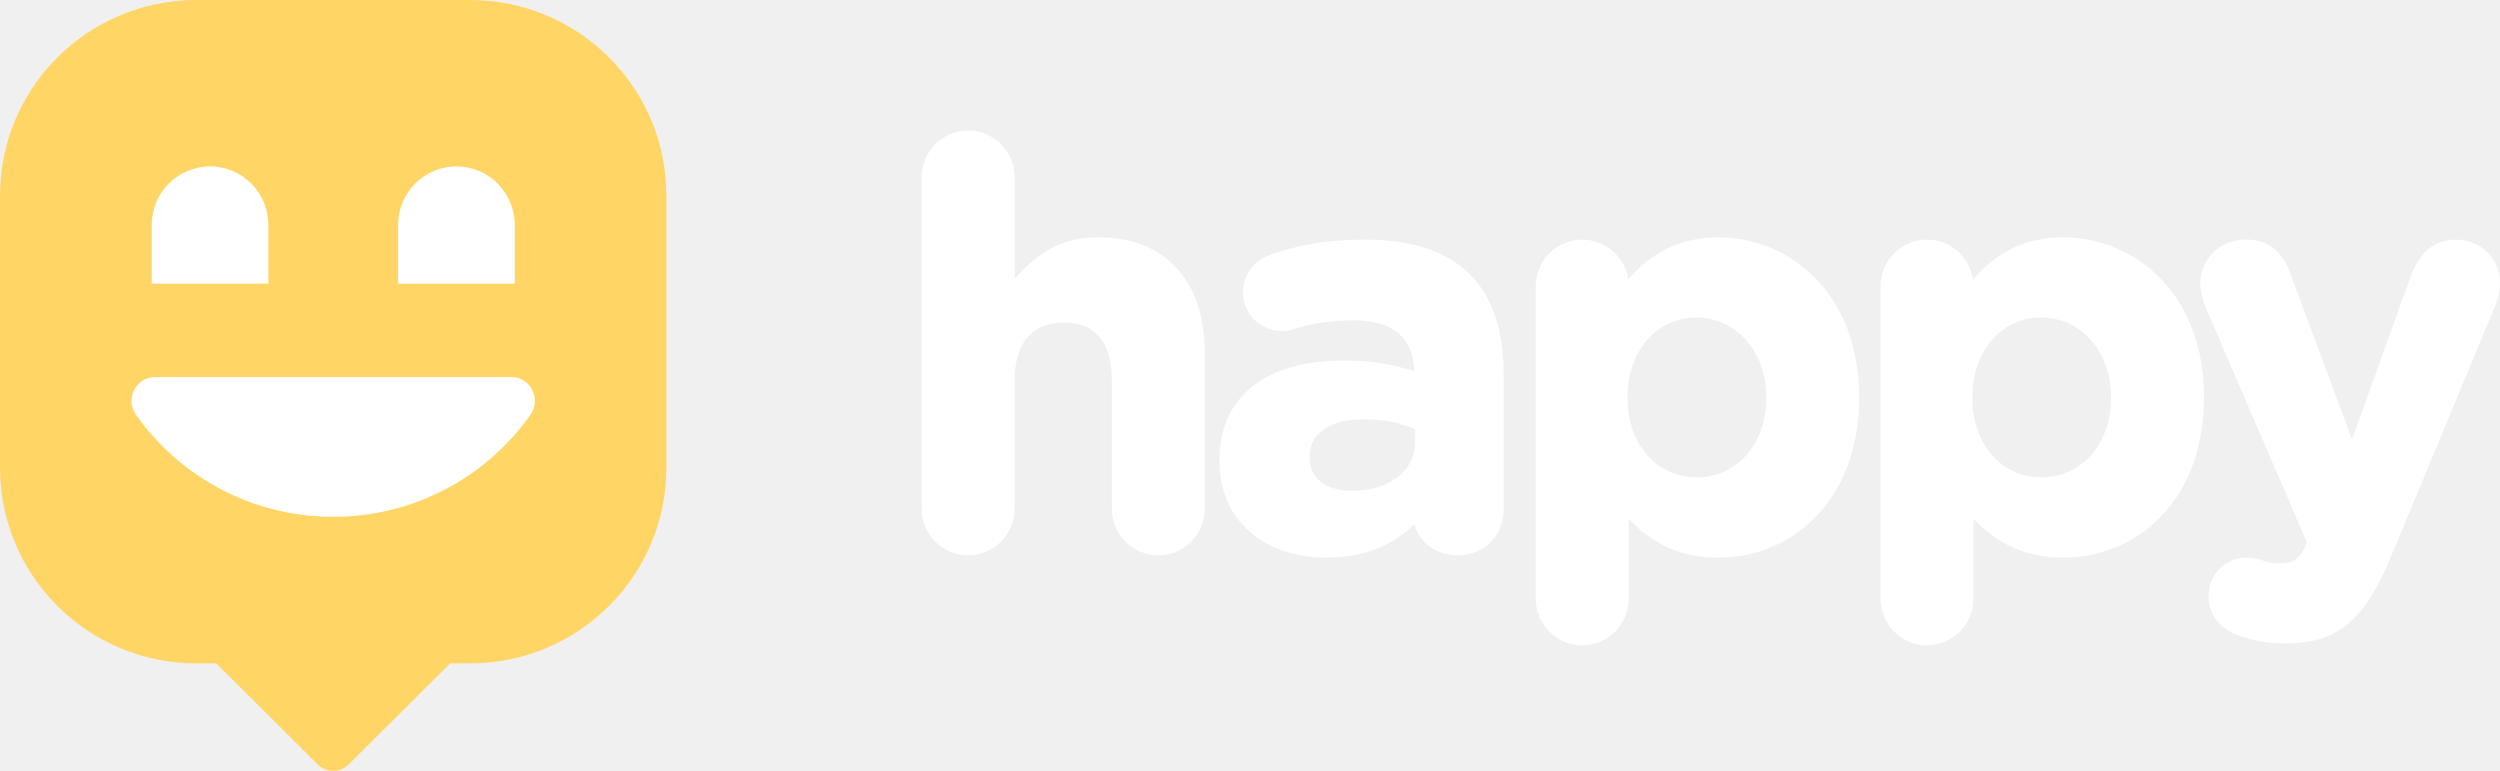
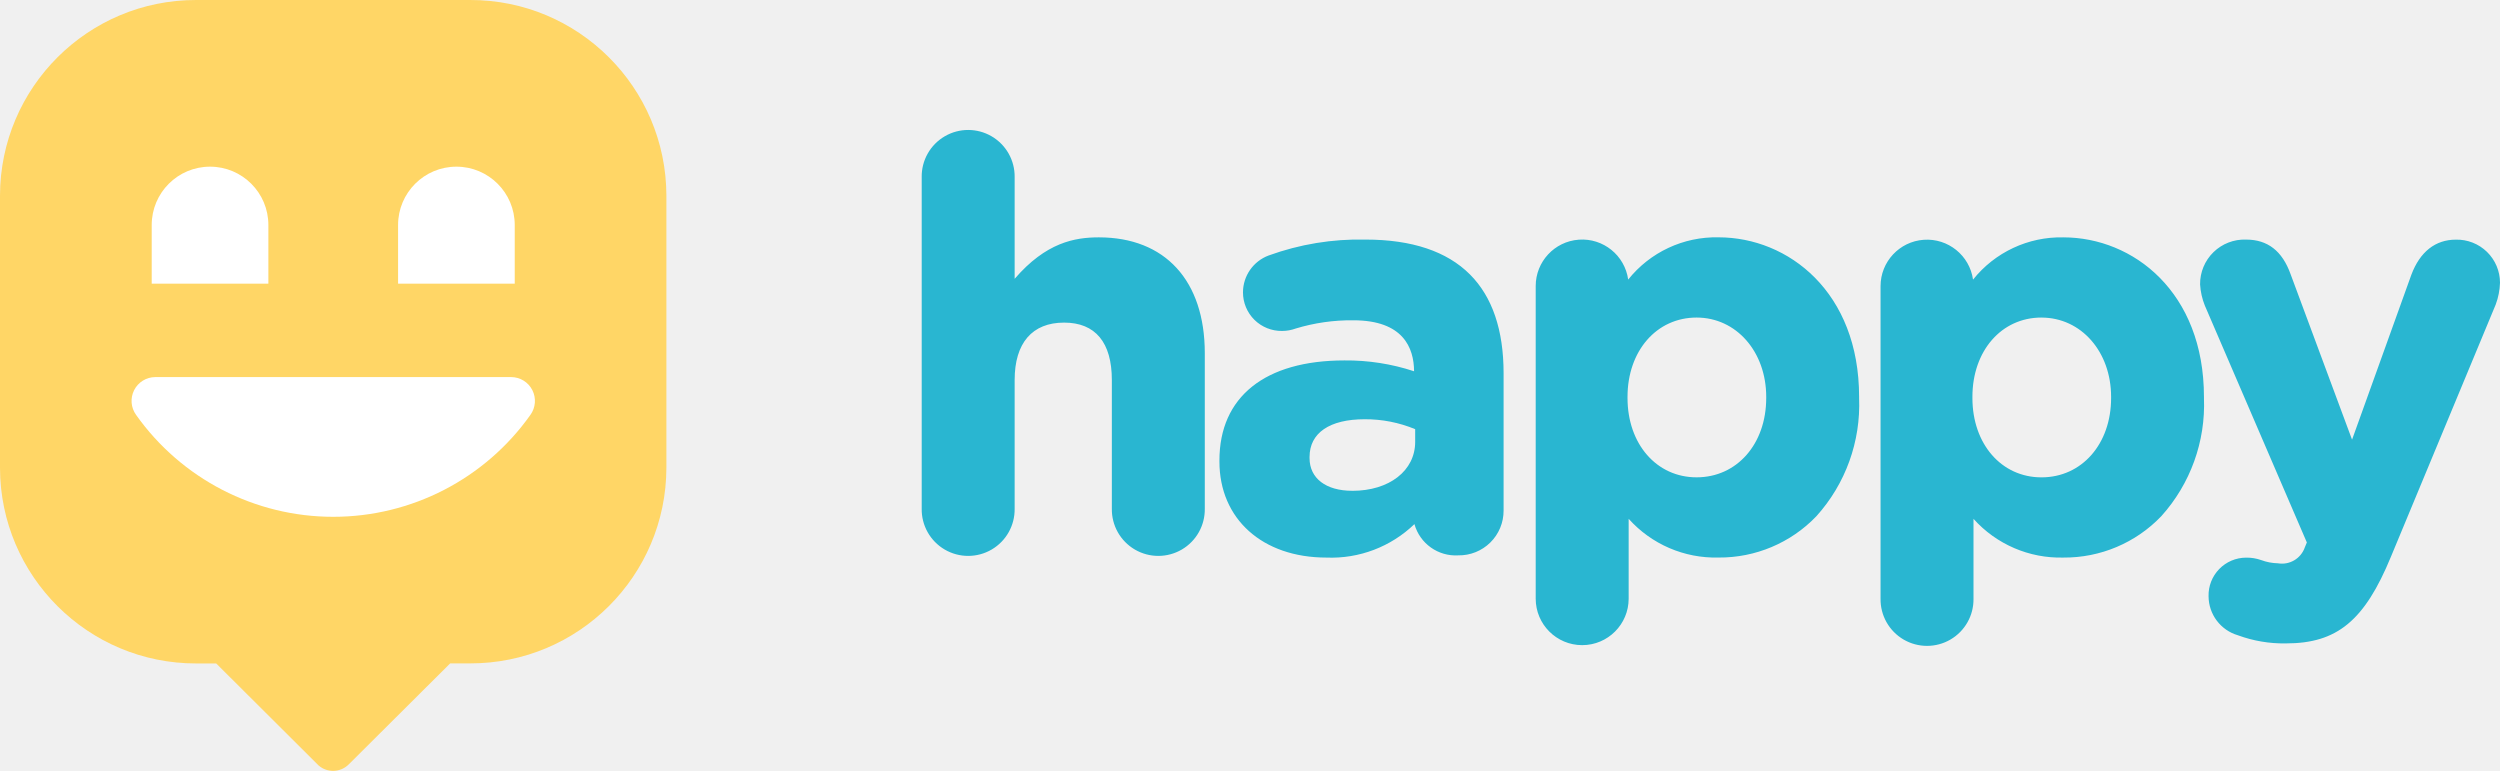
- <svg xmlns="http://www.w3.org/2000/svg" width="240" height="74" viewBox="0 0 240 74" fill="none">
-   <path fill-rule="evenodd" clip-rule="evenodd" d="M105.488 22.786C103.168 22.786 100.414 23.278 97.406 26.766V17.005C97.406 14.539 95.405 12.533 92.944 12.533C90.484 12.533 88.483 14.539 88.483 17.005V48.837C88.483 51.303 90.484 53.309 92.944 53.309C95.405 53.309 97.406 51.303 97.406 48.837V36.483C97.406 32.931 99.089 30.97 102.154 30.97C105.156 30.97 106.737 32.873 106.737 36.483V48.837C106.737 51.303 108.738 53.309 111.199 53.309C113.659 53.309 115.66 51.303 115.66 48.837V33.889C115.654 26.939 111.855 22.786 105.488 22.786ZM131.111 23.004C127.478 23.004 124.597 23.476 121.773 24.537C120.307 25.086 119.326 26.504 119.326 28.063C119.326 30.146 120.977 31.775 123.086 31.775C123.52 31.775 123.883 31.711 124.38 31.545C126.095 31.008 127.905 30.753 129.925 30.753C134.718 30.753 135.738 33.404 135.751 35.646C134.087 35.103 131.99 34.605 129.065 34.605C121.442 34.605 117.069 38.099 117.069 44.2V44.308C117.069 49.821 121.2 53.527 127.344 53.527C130.805 53.527 133.578 52.472 135.789 50.313C136.165 51.891 137.676 53.316 139.996 53.316C142.437 53.316 144.349 51.425 144.349 49.01V35.831C144.349 31.685 143.266 28.491 141.118 26.345C138.9 24.128 135.534 23.004 131.111 23.004ZM129.817 47.119C127.287 47.119 125.719 45.918 125.719 43.983V43.874C125.719 41.568 127.644 40.252 131.003 40.252C132.723 40.252 134.438 40.59 135.859 41.204V42.424C135.859 45.184 133.374 47.119 129.817 47.119ZM156.306 26.843C158.613 24.116 161.456 22.787 164.974 22.787C171.686 22.787 178.474 28.044 178.474 38.099V38.208C178.474 42.839 177.053 46.762 174.369 49.56C171.915 52.121 168.582 53.527 164.974 53.527C161.501 53.527 158.741 52.339 156.351 49.809V57.475C156.351 59.941 154.349 61.946 151.889 61.946C149.429 61.946 147.427 59.941 147.427 57.475V27.476C147.427 25.01 149.429 23.004 151.889 23.004C154.139 23.004 156 24.678 156.306 26.843ZM169.557 38.099C169.557 33.762 166.683 30.485 162.871 30.485C159.034 30.485 156.242 33.685 156.242 38.099V38.208C156.242 42.622 159.028 45.823 162.871 45.823C166.746 45.823 169.557 42.622 169.557 38.208V38.099ZM198.08 22.787C194.561 22.787 191.719 24.116 189.411 26.843C189.105 24.678 187.244 23.004 184.994 23.004C182.534 23.004 180.533 25.01 180.533 27.476V57.475C180.533 59.941 182.534 61.946 184.994 61.946C187.455 61.946 189.456 59.941 189.456 57.475V49.809C191.846 52.339 194.606 53.527 198.08 53.527C201.687 53.527 205.021 52.121 207.475 49.56C210.158 46.762 211.579 42.839 211.579 38.208V38.099C211.579 28.044 204.791 22.787 198.08 22.787ZM195.976 30.485C199.788 30.485 202.662 33.762 202.662 38.099V38.208C202.662 42.622 199.852 45.823 195.976 45.823C192.133 45.823 189.348 42.622 189.348 38.208V38.099C189.348 33.685 192.139 30.485 195.976 30.485ZM231.485 26.377C232.313 24.166 233.792 23.004 235.761 23.004C238.139 23.004 240.006 24.824 240 27.137C240 27.808 239.783 28.779 239.592 29.226L229.528 53.45C226.998 59.589 224.359 61.767 219.445 61.767C217.711 61.767 216.379 61.537 214.849 60.988C213.797 60.605 212.026 59.608 212.026 57.245C212.026 54.919 213.855 53.533 215.62 53.533C216.321 53.533 216.742 53.654 217.08 53.769C217.775 53.987 218.157 54.076 218.686 54.076C220.025 54.076 220.586 53.859 221.261 52.562L221.465 52.077L211.675 29.341C211.452 28.779 211.216 27.91 211.216 27.303C211.216 24.85 213.109 22.997 215.62 22.997C217.692 22.997 219.094 24.083 219.897 26.319L225.793 42.207L231.485 26.377Z" fill="white" />
-   <path d="M63.974 18.779V44.908C63.974 55.278 55.534 63.686 45.124 63.686H43.217L33.48 73.379C33.099 73.759 32.572 74 31.987 74C31.447 74 30.957 73.804 30.582 73.475L30.417 73.31L30.411 73.304L20.757 63.686H18.844C8.44 63.686 0 55.278 0 44.908V18.779C0 8.408 8.44 0 18.85 0H45.124C55.534 0 63.974 8.408 63.974 18.779Z" fill="#FFD666" />
-   <path d="M14.895 36.197C13.039 36.197 11.981 38.304 13.058 39.825C17.245 45.75 24.168 49.613 31.99 49.613C39.812 49.613 46.729 45.744 50.916 39.825C51.992 38.304 50.934 36.197 49.079 36.197H14.895Z" fill="white" />
-   <path d="M25.764 27.23H14.566V21.604C14.566 18.498 17.074 15.977 20.165 15.977C23.256 15.977 25.764 18.498 25.764 21.604V27.23Z" fill="white" />
-   <path d="M49.415 27.23H38.217V21.604C38.217 18.498 40.725 15.977 43.816 15.977C46.907 15.977 49.415 18.498 49.415 21.604V27.23Z" fill="white" />
+ <svg xmlns="http://www.w3.org/2000/svg" id="logo" width="240" height="74" viewBox="0 0 240 74">
+   <path id="Caminho_1824" data-name="Caminho 1824" d="M105.488,22.786c-2.32,0-5.074.492-8.082,3.98V17.005a4.462,4.462,0,1,0-8.923,0V48.838a4.462,4.462,0,1,0,8.923,0V36.483c0-3.552,1.683-5.513,4.748-5.513,3,0,4.583,1.9,4.583,5.513V48.838a4.462,4.462,0,1,0,8.923,0V33.889C115.654,26.939,111.855,22.786,105.488,22.786ZM131.111,23a25.508,25.508,0,0,0-9.338,1.533,3.784,3.784,0,0,0-2.447,3.526,3.7,3.7,0,0,0,3.76,3.712,3.794,3.794,0,0,0,1.294-.23,18.3,18.3,0,0,1,5.545-.792c4.793,0,5.813,2.651,5.826,4.893a20.685,20.685,0,0,0-6.686-1.041c-7.623,0-12,3.494-12,9.6v.109c0,5.513,4.131,9.218,10.275,9.218a11.5,11.5,0,0,0,8.445-3.213,4.115,4.115,0,0,0,4.207,3,4.283,4.283,0,0,0,4.353-4.306V35.831c0-4.146-1.083-7.34-3.231-9.486C138.9,24.128,135.534,23,131.111,23Zm-1.294,24.116c-2.53,0-4.1-1.2-4.1-3.137v-.109c0-2.306,1.925-3.622,5.284-3.622a12.494,12.494,0,0,1,4.856.952v1.22C135.859,45.184,133.374,47.119,129.817,47.119Zm26.489-20.276a10.791,10.791,0,0,1,8.668-4.057c6.712,0,13.5,5.258,13.5,15.313v.109a15.986,15.986,0,0,1-4.1,11.352,12.869,12.869,0,0,1-9.4,3.967,11.2,11.2,0,0,1-8.623-3.718v7.666a4.462,4.462,0,1,1-8.924,0v-30a4.461,4.461,0,0,1,8.879-.632ZM169.557,38.1c0-4.338-2.874-7.615-6.686-7.615-3.837,0-6.629,3.2-6.629,7.615v.109c0,4.414,2.786,7.615,6.629,7.615,3.875,0,6.686-3.2,6.686-7.615ZM198.08,22.787a10.793,10.793,0,0,0-8.669,4.057,4.461,4.461,0,0,0-8.878.632v30a4.462,4.462,0,1,0,8.923,0V49.809a11.2,11.2,0,0,0,8.624,3.718,12.871,12.871,0,0,0,9.4-3.967,15.989,15.989,0,0,0,4.1-11.352V38.1C211.579,28.044,204.791,22.787,198.08,22.787Zm-2.1,7.7c3.812,0,6.686,3.277,6.686,7.615v.109c0,4.414-2.81,7.615-6.686,7.615-3.843,0-6.628-3.2-6.628-7.615V38.1C189.348,33.685,192.139,30.485,195.976,30.485Zm35.509-4.108c.828-2.21,2.307-3.373,4.276-3.373A4.141,4.141,0,0,1,240,27.137a6.573,6.573,0,0,1-.408,2.089L229.528,53.45c-2.53,6.139-5.169,8.317-10.083,8.317a12.687,12.687,0,0,1-4.6-.779,3.92,3.92,0,0,1-2.823-3.743,3.616,3.616,0,0,1,3.594-3.712,4.158,4.158,0,0,1,1.46.236,4.882,4.882,0,0,0,1.606.307,2.317,2.317,0,0,0,2.575-1.514l.2-.486-9.79-22.736a6.44,6.44,0,0,1-.459-2.038A4.261,4.261,0,0,1,215.62,23c2.072,0,3.474,1.086,4.277,3.322l5.9,15.887Z" fill="#29b6d1" fill-rule="evenodd" />
+   <path id="Caminho_1825" data-name="Caminho 1825" d="M63.974,18.779V44.908a18.815,18.815,0,0,1-18.85,18.778H43.217L33.48,73.38a2.123,2.123,0,0,1-2.9.1l-.165-.165-.006-.006-9.654-9.617H18.844A18.814,18.814,0,0,1,0,44.908V18.779A18.815,18.815,0,0,1,18.85,0H45.124A18.815,18.815,0,0,1,63.974,18.779Z" fill="#ffd666" />
+   <path id="Caminho_1826" data-name="Caminho 1826" d="M14.9,36.2a2.288,2.288,0,0,0-1.837,3.628,23.2,23.2,0,0,0,37.857,0A2.288,2.288,0,0,0,49.079,36.2Z" fill="#fff" />
+   <path id="Caminho_1827" data-name="Caminho 1827" d="M25.764,27.23h-11.2V21.6a5.6,5.6,0,1,1,11.2,0Z" fill="#fff" />
+   <path id="Caminho_1828" data-name="Caminho 1828" d="M49.415,27.23h-11.2V21.6a5.6,5.6,0,1,1,11.2,0Z" fill="#fff" />
</svg>
